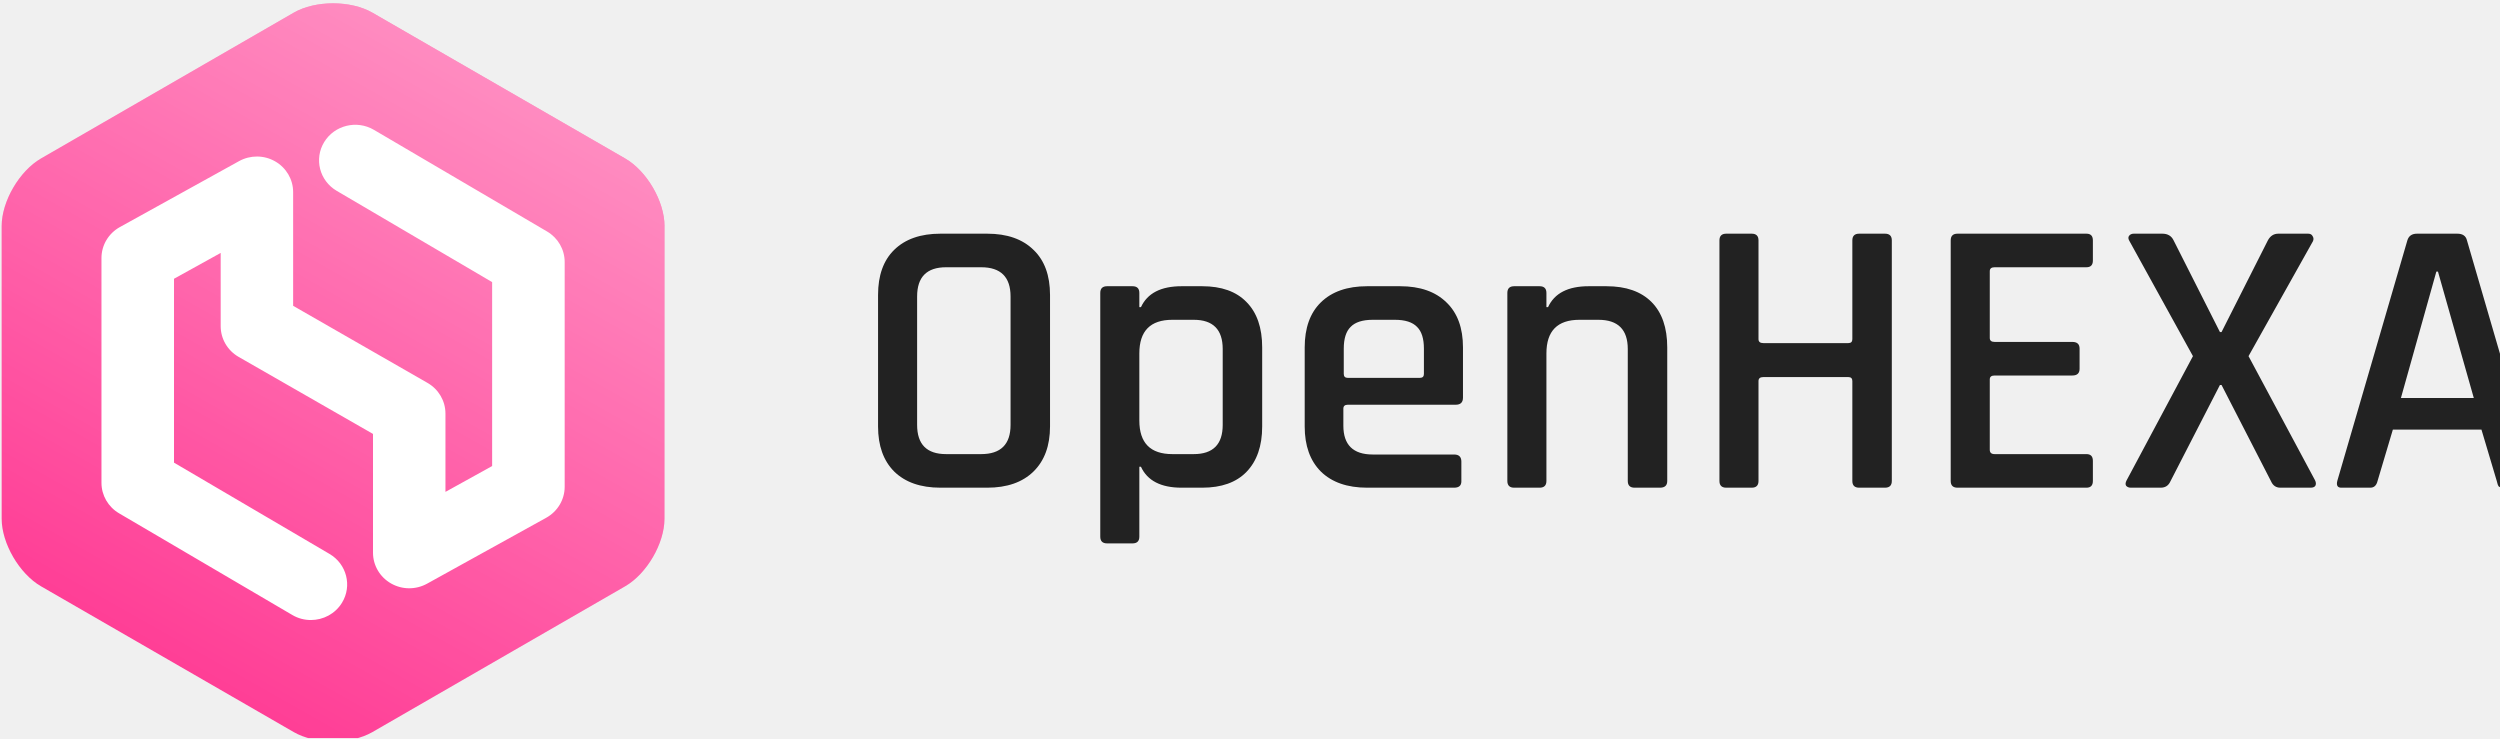
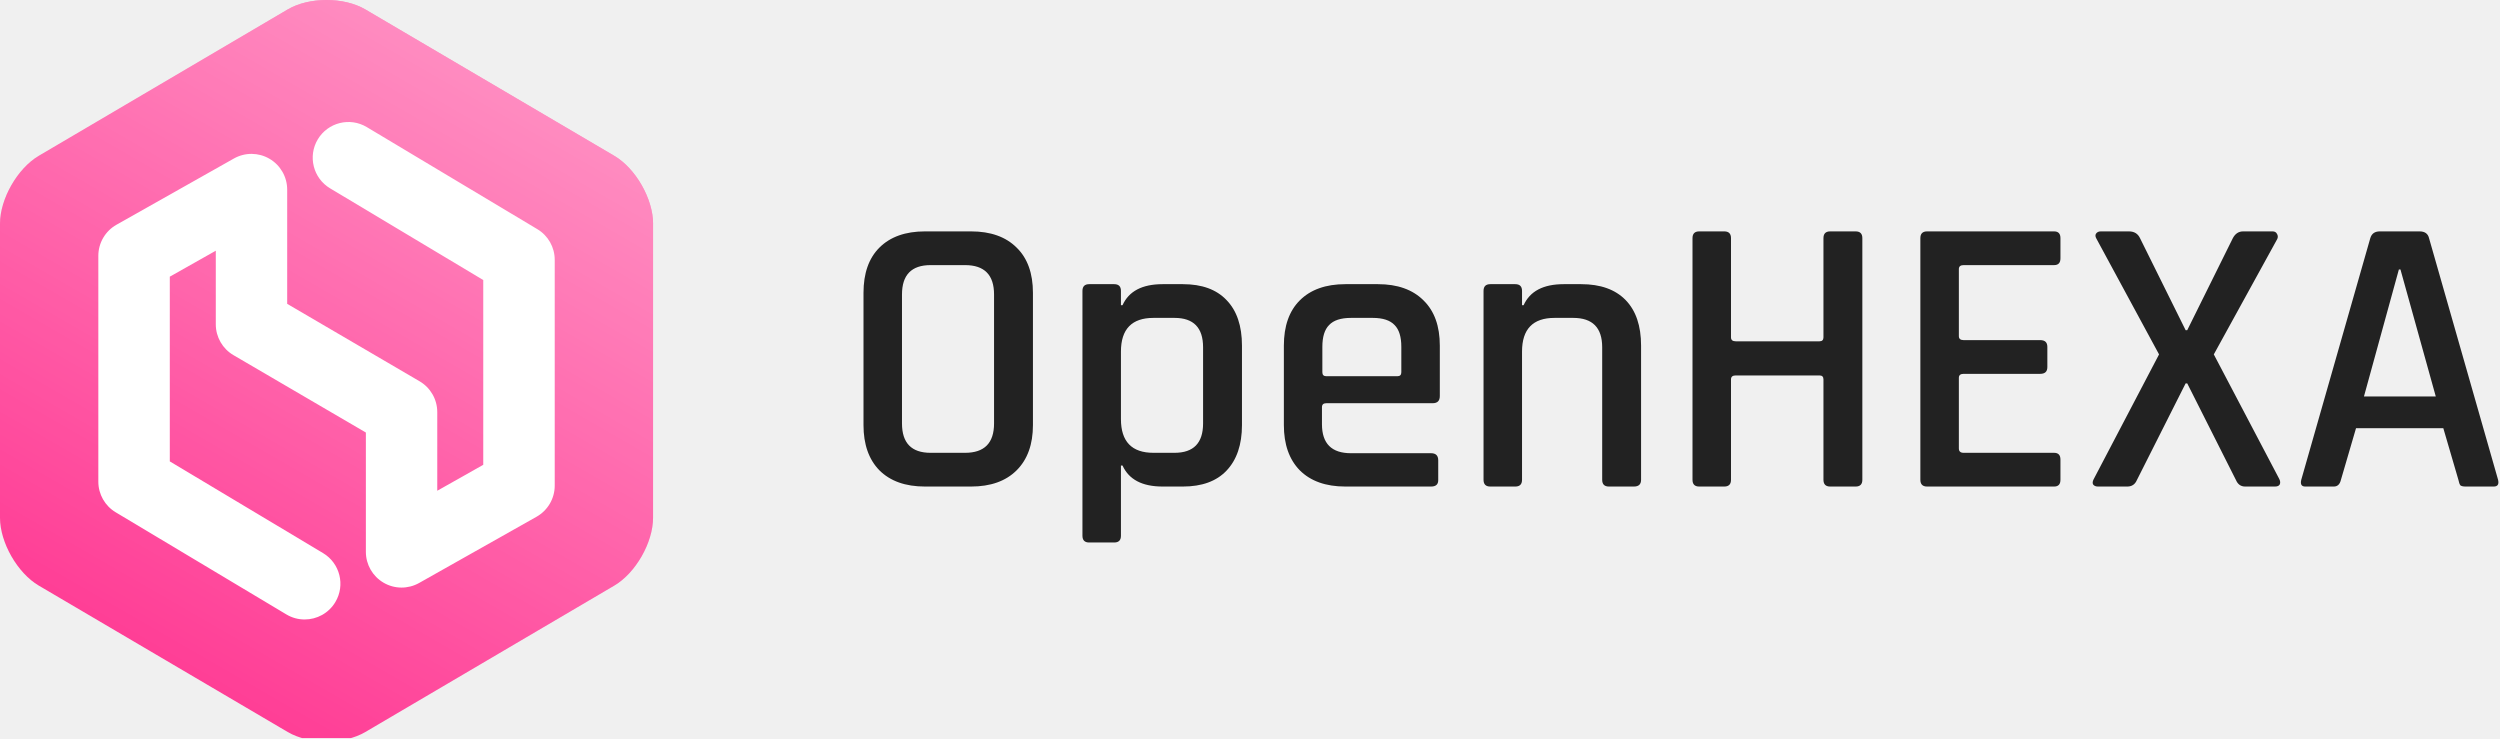
<svg xmlns="http://www.w3.org/2000/svg" width="630" height="186" viewBox="0 0 630 186" fill="none">
  <g clip-path="url(#clip0)">
-     <path d="M238.422 114.436H247.252C252.191 114.436 254.661 111.981 254.661 107.069V74.716C254.661 69.805 252.191 67.349 247.252 67.349H238.422C233.55 67.349 231.114 69.805 231.114 74.716V107.069C231.114 111.981 233.55 114.436 238.422 114.436ZM248.774 122.898H237.001C231.993 122.898 228.103 121.538 225.329 118.816C222.623 116.096 221.27 112.313 221.27 107.468V74.318C221.27 69.406 222.623 65.624 225.329 62.969C228.103 60.248 231.993 58.887 237.001 58.887H248.774C253.781 58.887 257.671 60.248 260.446 62.969C263.22 65.624 264.607 69.406 264.607 74.318V107.468C264.607 112.313 263.22 116.096 260.446 118.816C257.671 121.538 253.781 122.898 248.774 122.898ZM285.388 136.934H278.994C277.844 136.934 277.268 136.371 277.268 135.242V73.82C277.268 72.692 277.844 72.128 278.994 72.128H285.388C286.539 72.128 287.113 72.692 287.113 73.82V77.404H287.519C289.143 73.886 292.56 72.128 297.77 72.128H302.946C307.818 72.128 311.54 73.455 314.11 76.11C316.749 78.764 318.069 82.58 318.069 87.558V107.468C318.069 112.379 316.749 116.195 314.11 118.916C311.54 121.571 307.818 122.898 302.946 122.898H297.77C292.56 122.898 289.143 121.14 287.519 117.622H287.113V135.242C287.113 136.371 286.539 136.934 285.388 136.934ZM295.436 114.436H300.815C305.686 114.436 308.122 111.981 308.122 107.069V87.956C308.122 83.045 305.686 80.589 300.815 80.589H295.436C289.888 80.589 287.113 83.41 287.113 89.051V105.974C287.113 111.616 289.888 114.436 295.436 114.436ZM366.438 122.898H344.516C339.509 122.898 335.619 121.538 332.844 118.816C330.138 116.096 328.784 112.313 328.784 107.468V87.558C328.784 82.647 330.138 78.864 332.844 76.209C335.619 73.488 339.509 72.128 344.516 72.128H352.838C357.846 72.128 361.736 73.488 364.51 76.209C367.285 78.864 368.671 82.647 368.671 87.558V100.2C368.671 101.395 368.062 101.992 366.844 101.992H339.644C338.9 101.992 338.527 102.325 338.527 102.988V107.268C338.527 112.114 340.998 114.536 345.937 114.536H366.438C367.656 114.536 368.265 115.133 368.265 116.328V121.305C368.265 122.367 367.656 122.898 366.438 122.898ZM339.644 95.223H357.811C358.488 95.223 358.826 94.891 358.826 94.228V87.857C358.826 85.335 358.252 83.51 357.101 82.381C355.951 81.187 354.09 80.589 351.519 80.589H345.937C343.366 80.589 341.505 81.187 340.354 82.381C339.204 83.51 338.629 85.335 338.629 87.857V94.228C338.629 94.891 338.968 95.223 339.644 95.223ZM387.972 122.898H381.578C380.427 122.898 379.852 122.334 379.852 121.205V73.82C379.852 72.692 380.427 72.128 381.578 72.128H387.972C389.122 72.128 389.697 72.692 389.697 73.82V77.404H390.103C391.727 73.886 395.143 72.128 400.354 72.128H404.82C409.758 72.128 413.548 73.455 416.187 76.11C418.826 78.764 420.145 82.58 420.145 87.558V121.205C420.145 122.334 419.536 122.898 418.318 122.898H411.924C410.773 122.898 410.199 122.334 410.199 121.205V87.956C410.199 83.045 407.728 80.589 402.79 80.589H398.02C392.471 80.589 389.697 83.41 389.697 89.051V121.205C389.697 122.334 389.122 122.898 387.972 122.898ZM441.418 122.898H435.024C433.874 122.898 433.299 122.334 433.299 121.205V60.58C433.299 59.451 433.874 58.887 435.024 58.887H441.418C442.568 58.887 443.143 59.451 443.143 60.58V85.467C443.143 86.131 443.549 86.463 444.361 86.463H465.776C466.453 86.463 466.791 86.131 466.791 85.467V60.58C466.791 59.451 467.367 58.887 468.517 58.887H475.012C476.162 58.887 476.738 59.451 476.738 60.58V121.205C476.738 122.334 476.162 122.898 475.012 122.898H468.517C467.367 122.898 466.791 122.334 466.791 121.205V96.02C466.791 95.356 466.453 95.024 465.776 95.024H444.361C443.549 95.024 443.143 95.356 443.143 96.02V121.205C443.143 122.334 442.568 122.898 441.418 122.898ZM525.781 122.898H493.303C492.152 122.898 491.578 122.334 491.578 121.205V60.58C491.578 59.451 492.152 58.887 493.303 58.887H525.781C526.863 58.887 527.405 59.451 527.405 60.58V65.657C527.405 66.785 526.863 67.349 525.781 67.349H502.641C501.829 67.349 501.423 67.681 501.423 68.345V85.169C501.423 85.832 501.829 86.164 502.641 86.164H522.229C523.447 86.164 524.056 86.728 524.056 87.857V92.934C524.056 94.062 523.447 94.626 522.229 94.626H502.641C501.829 94.626 501.423 94.958 501.423 95.621V113.341C501.423 114.072 501.829 114.436 502.641 114.436H525.781C526.863 114.436 527.405 115.001 527.405 116.128V121.205C527.405 122.334 526.863 122.898 525.781 122.898ZM544.503 122.898H536.993C536.451 122.898 536.045 122.733 535.775 122.4C535.572 122.069 535.606 121.638 535.876 121.106L552.623 89.748L536.587 60.679C536.316 60.215 536.282 59.816 536.485 59.485C536.755 59.087 537.161 58.887 537.703 58.887H544.909C546.262 58.887 547.209 59.451 547.751 60.58L559.423 83.675H559.829L571.501 60.58C572.109 59.451 572.988 58.887 574.139 58.887H581.65C582.191 58.887 582.563 59.087 582.766 59.485C583.036 59.883 583.071 60.314 582.868 60.779L566.629 89.748L583.375 121.006C583.645 121.538 583.68 122.002 583.477 122.4C583.274 122.733 582.868 122.898 582.259 122.898H574.647C573.564 122.898 572.785 122.367 572.312 121.305L559.829 97.015H559.423L546.939 121.305C546.465 122.367 545.653 122.898 544.503 122.898ZM597.316 122.898H590.009C589.062 122.898 588.724 122.334 588.994 121.205L606.654 60.58C606.993 59.451 607.805 58.887 609.089 58.887H619.239C620.593 58.887 621.405 59.451 621.675 60.58L639.334 121.205C639.605 122.334 639.233 122.898 638.218 122.898H631.012C630.403 122.898 629.963 122.798 629.692 122.599C629.49 122.334 629.321 121.869 629.185 121.205L625.328 108.264H603L599.143 121.205C598.873 122.334 598.264 122.898 597.316 122.898ZM613.961 68.444L605.03 100.3H623.4L614.367 68.444H613.961Z" fill="#222222" />
-     <path fill-rule="evenodd" clip-rule="evenodd" d="M167.457 56.947C167.457 50.735 162.991 43.079 157.541 39.934L93.854 3.199C88.394 0.054 79.473 0.054 74.012 3.199L10.336 39.934C4.886 43.089 0.42 50.735 0.42 56.947V130.733C0.42 136.945 4.886 144.601 10.336 147.747L74.012 184.481C79.473 187.627 88.394 187.627 93.854 184.481L157.531 147.747C162.991 144.601 167.447 136.945 167.447 130.733V56.947H167.457Z" fill="#FF3E96" />
-     <path fill-rule="evenodd" clip-rule="evenodd" d="M167.457 56.947C167.457 50.735 162.991 43.079 157.541 39.934L93.854 3.199C88.394 0.054 79.473 0.054 74.012 3.199L10.336 39.934C4.886 43.089 0.42 50.735 0.42 56.947V130.733C0.42 136.945 4.886 144.601 10.336 147.747L74.012 184.481C79.473 187.627 88.394 187.627 93.854 184.481L157.531 147.747C162.991 144.601 167.447 136.945 167.447 130.733V56.947H167.457Z" fill="url(#paint0_linear)" />
-     <path d="M78.336 156.248C76.742 156.248 75.118 155.84 73.657 154.974L30.015 129.36C27.254 127.747 25.57 124.82 25.57 121.674V65.02C25.57 61.785 27.346 58.808 30.218 57.215L60.25 40.6C63.081 39.038 66.542 39.057 69.344 40.67C72.145 42.273 73.87 45.22 73.87 48.405V77.066L107.728 96.488C110.53 98.091 112.255 101.038 112.255 104.223V123.954L124.018 117.443V71.093L84.841 48.087C80.518 45.548 79.107 40.043 81.695 35.802C84.283 31.561 89.896 30.177 94.219 32.716L137.852 58.33C140.612 59.943 142.297 62.87 142.297 66.016V122.67C142.297 125.905 140.521 128.882 137.649 130.475L107.617 147.09C104.785 148.653 101.324 148.633 98.523 147.02C95.722 145.417 93.996 142.47 93.996 139.285V109.35L60.138 89.938C57.337 88.335 55.612 85.388 55.612 82.203V63.736L43.849 70.247V116.587L83.045 139.593C87.369 142.132 88.779 147.637 86.191 151.878C84.476 154.695 81.442 156.248 78.336 156.248Z" fill="white" />
+     <path d="M234.501 114.109H243.201C248.067 114.109 250.501 111.643 250.501 106.709V74.209C250.501 69.276 248.067 66.809 243.201 66.809H234.501C229.701 66.809 227.301 69.276 227.301 74.209V106.709C227.301 111.643 229.701 114.109 234.501 114.109ZM244.701 122.609H233.101C228.167 122.609 224.334 121.243 221.601 118.509C218.934 115.776 217.601 111.976 217.601 107.109V73.809C217.601 68.876 218.934 65.076 221.601 62.409C224.334 59.676 228.167 58.309 233.101 58.309H244.701C249.634 58.309 253.467 59.676 256.201 62.409C258.934 65.076 260.301 68.876 260.301 73.809V107.109C260.301 111.976 258.934 115.776 256.201 118.509C253.467 121.243 249.634 122.609 244.701 122.609ZM280.776 136.709H274.476C273.343 136.709 272.776 136.143 272.776 135.009V73.309C272.776 72.176 273.343 71.609 274.476 71.609H280.776C281.91 71.609 282.476 72.176 282.476 73.309V76.909H282.876C284.476 73.376 287.843 71.609 292.976 71.609H298.076C302.876 71.609 306.543 72.943 309.076 75.609C311.676 78.276 312.976 82.109 312.976 87.109V107.109C312.976 112.043 311.676 115.876 309.076 118.609C306.543 121.276 302.876 122.609 298.076 122.609H292.976C287.843 122.609 284.476 120.843 282.876 117.309H282.476V135.009C282.476 136.143 281.91 136.709 280.776 136.709ZM290.676 114.109H295.976C300.776 114.109 303.176 111.643 303.176 106.709V87.509C303.176 82.576 300.776 80.109 295.976 80.109H290.676C285.21 80.109 282.476 82.943 282.476 88.609V105.609C282.476 111.276 285.21 114.109 290.676 114.109ZM360.634 122.609H339.034C334.101 122.609 330.268 121.243 327.534 118.509C324.868 115.776 323.534 111.976 323.534 107.109V87.109C323.534 82.176 324.868 78.376 327.534 75.709C330.268 72.976 334.101 71.609 339.034 71.609H347.234C352.168 71.609 356.001 72.976 358.734 75.709C361.468 78.376 362.834 82.176 362.834 87.109V99.809C362.834 101.009 362.234 101.609 361.034 101.609H334.234C333.501 101.609 333.134 101.943 333.134 102.609V106.909C333.134 111.776 335.568 114.209 340.434 114.209H360.634C361.834 114.209 362.434 114.809 362.434 116.009V121.009C362.434 122.076 361.834 122.609 360.634 122.609ZM334.234 94.809H352.134C352.801 94.809 353.134 94.476 353.134 93.809V87.409C353.134 84.876 352.568 83.043 351.434 81.909C350.301 80.709 348.468 80.109 345.934 80.109H340.434C337.901 80.109 336.068 80.709 334.934 81.909C333.801 83.043 333.234 84.876 333.234 87.409V93.809C333.234 94.476 333.568 94.809 334.234 94.809ZM381.851 122.609H375.551C374.417 122.609 373.851 122.043 373.851 120.909V73.309C373.851 72.176 374.417 71.609 375.551 71.609H381.851C382.984 71.609 383.551 72.176 383.551 73.309V76.909H383.951C385.551 73.376 388.917 71.609 394.051 71.609H398.451C403.317 71.609 407.051 72.943 409.651 75.609C412.251 78.276 413.551 82.109 413.551 87.109V120.909C413.551 122.043 412.951 122.609 411.751 122.609H405.451C404.317 122.609 403.751 122.043 403.751 120.909V87.509C403.751 82.576 401.317 80.109 396.451 80.109H391.751C386.284 80.109 383.551 82.943 383.551 88.609V120.909C383.551 122.043 382.984 122.609 381.851 122.609ZM434.511 122.609H428.211C427.078 122.609 426.511 122.043 426.511 120.909V60.009C426.511 58.876 427.078 58.309 428.211 58.309H434.511C435.644 58.309 436.211 58.876 436.211 60.009V85.009C436.211 85.676 436.611 86.009 437.411 86.009H458.511C459.178 86.009 459.511 85.676 459.511 85.009V60.009C459.511 58.876 460.078 58.309 461.211 58.309H467.611C468.744 58.309 469.311 58.876 469.311 60.009V120.909C469.311 122.043 468.744 122.609 467.611 122.609H461.211C460.078 122.609 459.511 122.043 459.511 120.909V95.609C459.511 94.943 459.178 94.609 458.511 94.609H437.411C436.611 94.609 436.211 94.943 436.211 95.609V120.909C436.211 122.043 435.644 122.609 434.511 122.609ZM517.633 122.609H485.633C484.499 122.609 483.933 122.043 483.933 120.909V60.009C483.933 58.876 484.499 58.309 485.633 58.309H517.633C518.699 58.309 519.233 58.876 519.233 60.009V65.109C519.233 66.243 518.699 66.809 517.633 66.809H494.833C494.033 66.809 493.633 67.143 493.633 67.809V84.709C493.633 85.376 494.033 85.709 494.833 85.709H514.133C515.333 85.709 515.933 86.276 515.933 87.409V92.509C515.933 93.643 515.333 94.209 514.133 94.209H494.833C494.033 94.209 493.633 94.543 493.633 95.209V113.009C493.633 113.743 494.033 114.109 494.833 114.109H517.633C518.699 114.109 519.233 114.676 519.233 115.809V120.909C519.233 122.043 518.699 122.609 517.633 122.609ZM536.08 122.609H528.68C528.146 122.609 527.746 122.443 527.48 122.109C527.28 121.776 527.313 121.343 527.58 120.809L544.08 89.309L528.28 60.109C528.013 59.643 527.98 59.243 528.18 58.909C528.446 58.509 528.846 58.309 529.38 58.309H536.48C537.813 58.309 538.746 58.876 539.28 60.009L550.78 83.209H551.18L562.68 60.009C563.28 58.876 564.146 58.309 565.28 58.309H572.68C573.213 58.309 573.58 58.509 573.78 58.909C574.046 59.309 574.08 59.743 573.88 60.209L557.88 89.309L574.38 120.709C574.646 121.243 574.68 121.709 574.48 122.109C574.28 122.443 573.88 122.609 573.28 122.609H565.78C564.713 122.609 563.946 122.076 563.48 121.009L551.18 96.609H550.78L538.48 121.009C538.013 122.076 537.213 122.609 536.08 122.609ZM588.116 122.609H580.916C579.983 122.609 579.65 122.043 579.916 120.909L597.316 60.009C597.65 58.876 598.45 58.309 599.716 58.309H609.716C611.05 58.309 611.85 58.876 612.116 60.009L629.516 120.909C629.783 122.043 629.416 122.609 628.416 122.609H621.316C620.716 122.609 620.283 122.509 620.016 122.309C619.816 122.043 619.65 121.576 619.516 120.909L615.716 107.909H593.716L589.916 120.909C589.65 122.043 589.05 122.609 588.116 122.609ZM604.516 67.909L595.716 99.909H613.816L604.916 67.909H604.516Z" fill="#222222" />
+     <path fill-rule="evenodd" clip-rule="evenodd" d="M164.58 56.36C164.58 50.12 160.18 42.43 154.81 39.27L92.06 2.37C86.68 -0.79 77.89 -0.79 72.51 2.37L9.77 39.27C4.4 42.44 0 50.12 0 56.36V130.48C0 136.72 4.4 144.41 9.77 147.57L72.51 184.47C77.89 187.63 86.68 187.63 92.06 184.47L154.8 147.57C160.18 144.41 164.57 136.72 164.57 130.48V56.36H164.58Z" fill="#FF3E96" />
+     <path fill-rule="evenodd" clip-rule="evenodd" d="M164.58 56.36C164.58 50.12 160.18 42.43 154.81 39.27L92.06 2.37C86.68 -0.79 77.89 -0.79 72.51 2.37L9.77 39.27C4.4 42.44 0 50.12 0 56.36V130.48C0 136.72 4.4 144.41 9.77 147.57L72.51 184.47C77.89 187.63 86.68 187.63 92.06 184.47L154.8 147.57C160.18 144.41 164.57 136.72 164.57 130.48V56.36H164.58Z" fill="url(#paint0_linear)" />
+     <path d="M76.77 156.11C75.2 156.11 73.6 155.7 72.16 154.83L29.16 129.1C26.44 127.48 24.78 124.54 24.78 121.38V64.47C24.78 61.22 26.53 58.23 29.36 56.63L58.95 39.94C61.74 38.37 65.15 38.39 67.91 40.01C70.67 41.62 72.37 44.58 72.37 47.78V76.57L105.73 96.08C108.49 97.69 110.19 100.65 110.19 103.85V123.67L121.78 117.13V70.57L83.18 47.46C78.92 44.91 77.53 39.38 80.08 35.12C82.63 30.86 88.16 29.47 92.42 32.02L135.41 57.75C138.13 59.37 139.79 62.31 139.79 65.47V122.38C139.79 125.63 138.04 128.62 135.21 130.22L105.62 146.91C102.83 148.48 99.42 148.46 96.66 146.84C93.9 145.23 92.2 142.27 92.2 139.07V109L58.84 89.5C56.08 87.89 54.38 84.93 54.38 81.73V63.18L42.79 69.72V116.27L81.41 139.38C85.67 141.93 87.06 147.46 84.51 151.72C82.82 154.55 79.83 156.11 76.77 156.11Z" fill="white" />
  </g>
  <defs>
-     <linearGradient id="paint0_linear" x1="126.433" y1="21.647" x2="43.883" y2="167.417" gradientUnits="userSpaceOnUse">
+     <linearGradient id="paint0_linear" x1="124.159" y1="20.901" x2="40.42" y2="165.941" gradientUnits="userSpaceOnUse">
      <stop offset="1.86995e-07" stop-color="white" stop-opacity="0.4" />
      <stop offset="1" stop-color="white" stop-opacity="0" />
    </linearGradient>
    <clipPath id="clip0">
      <rect width="630" height="186" fill="white" />
    </clipPath>
  </defs>
</svg>
